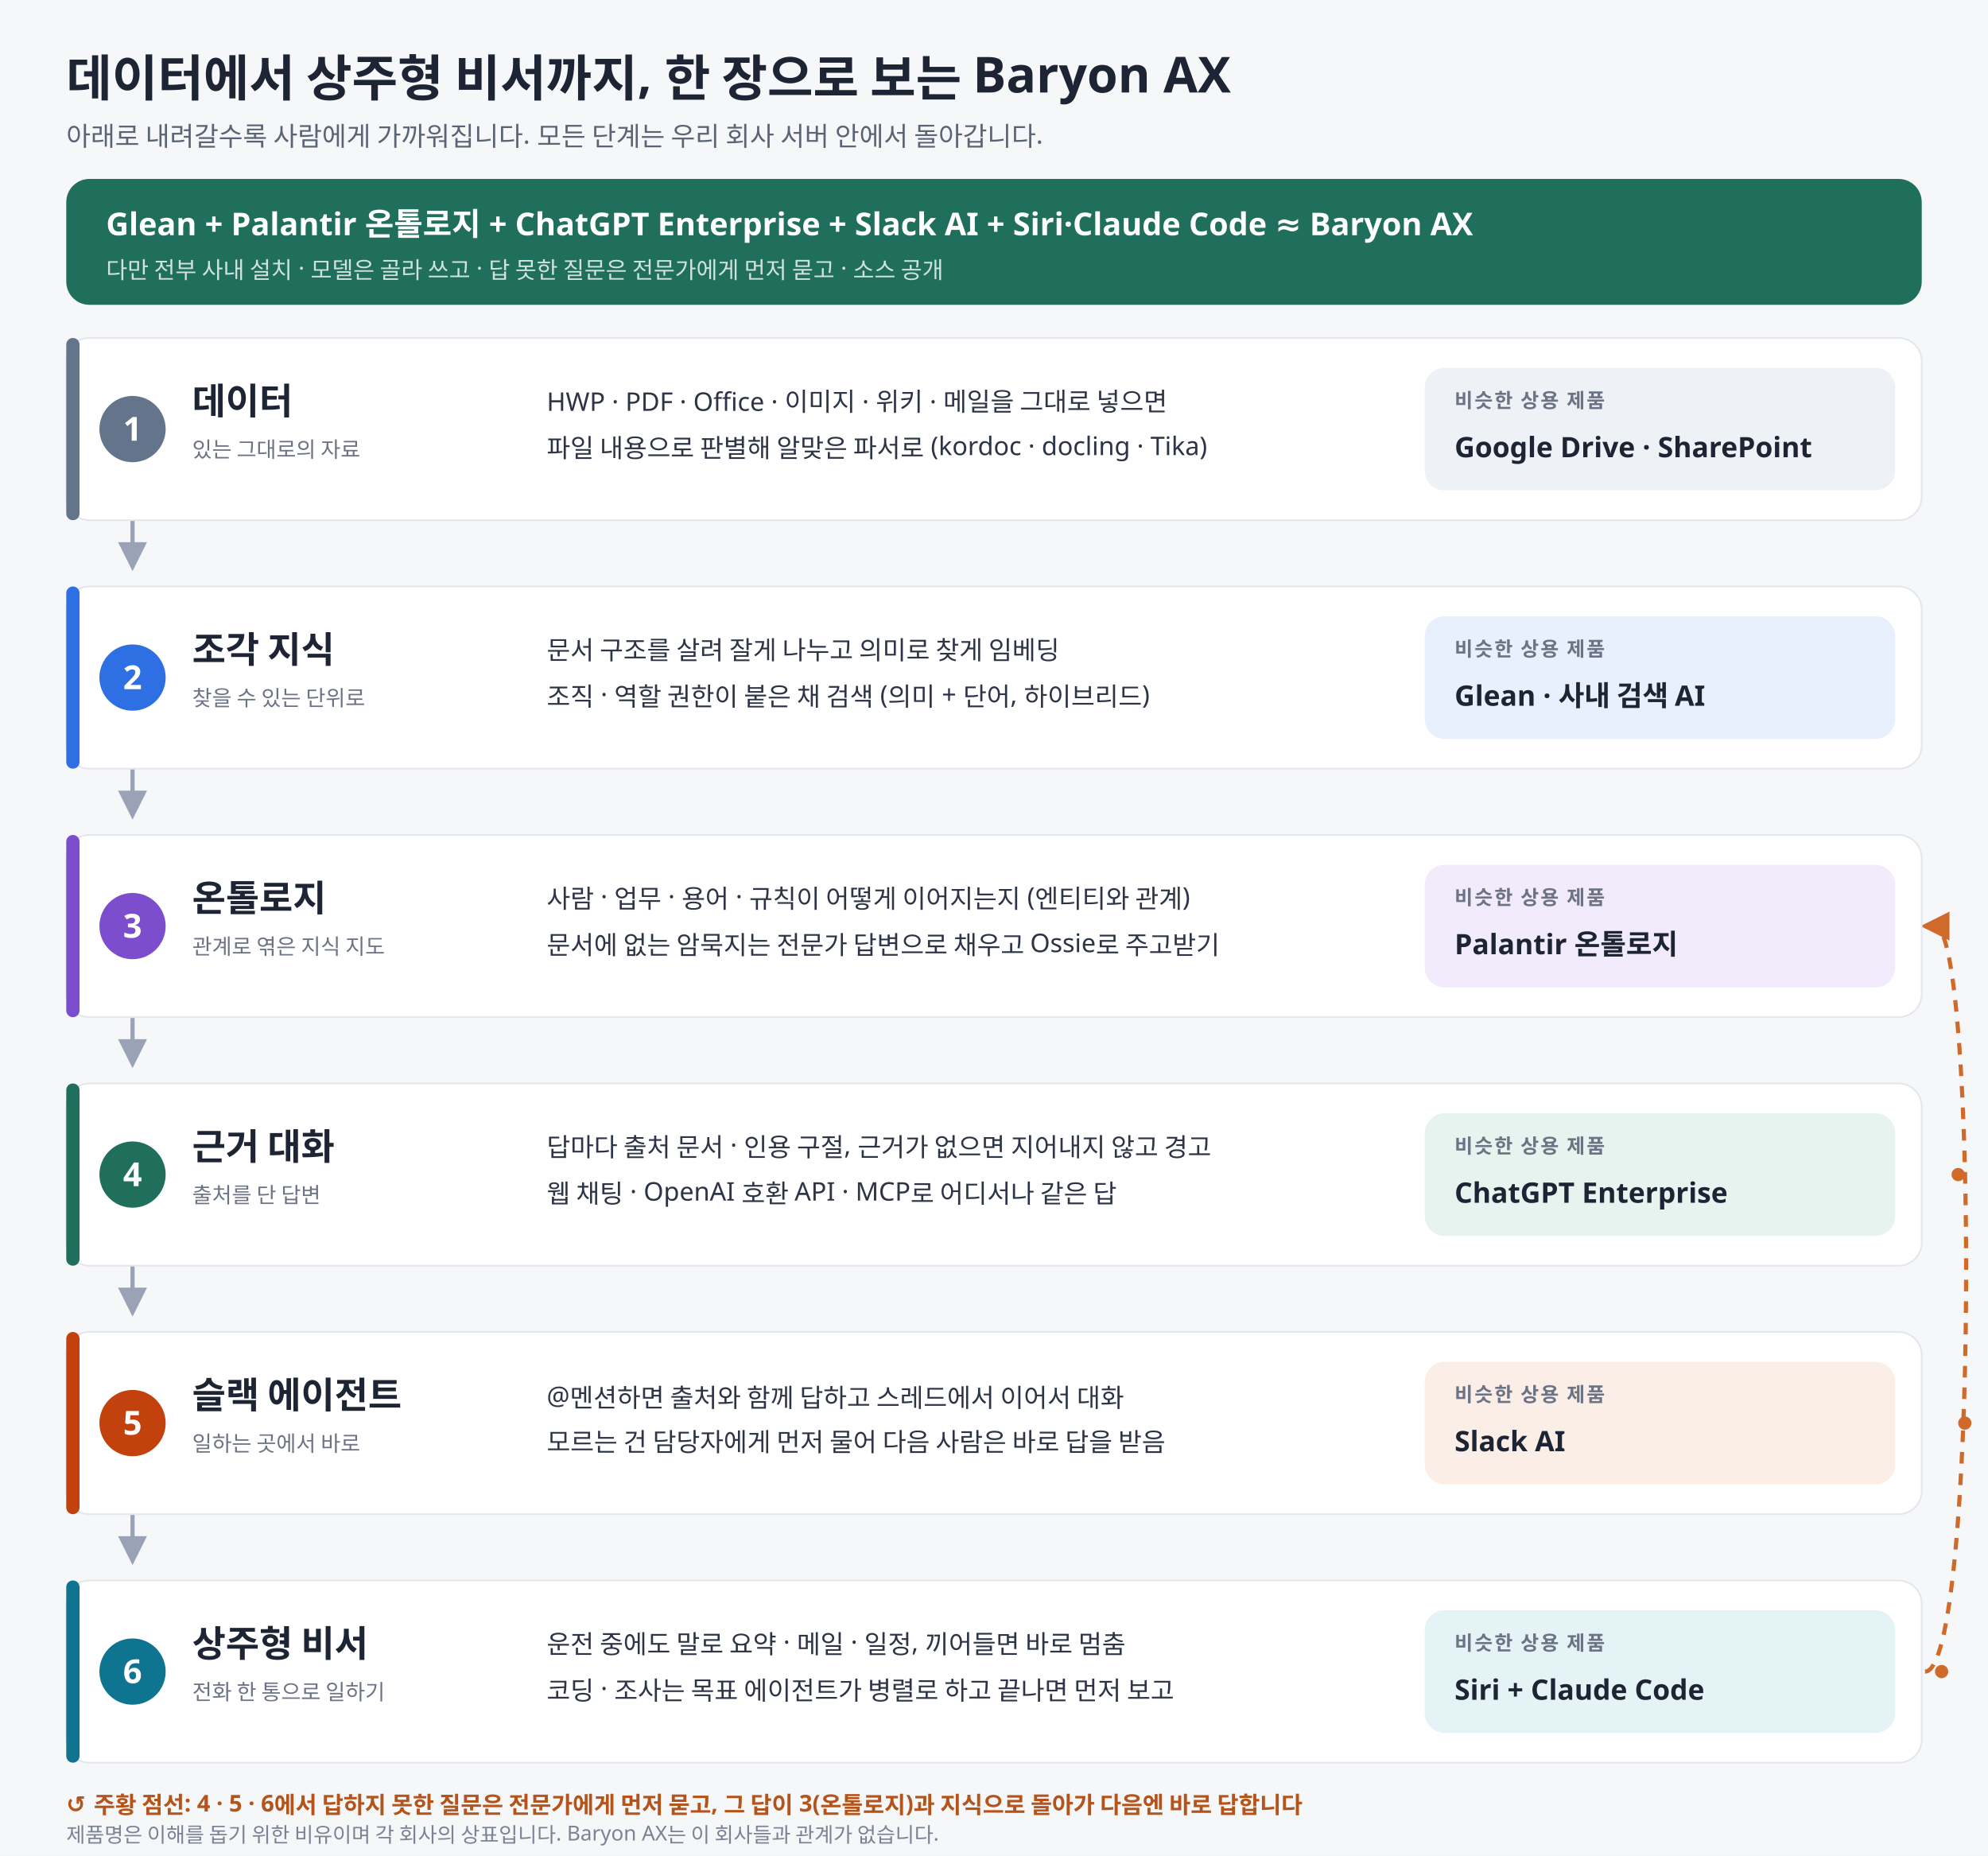
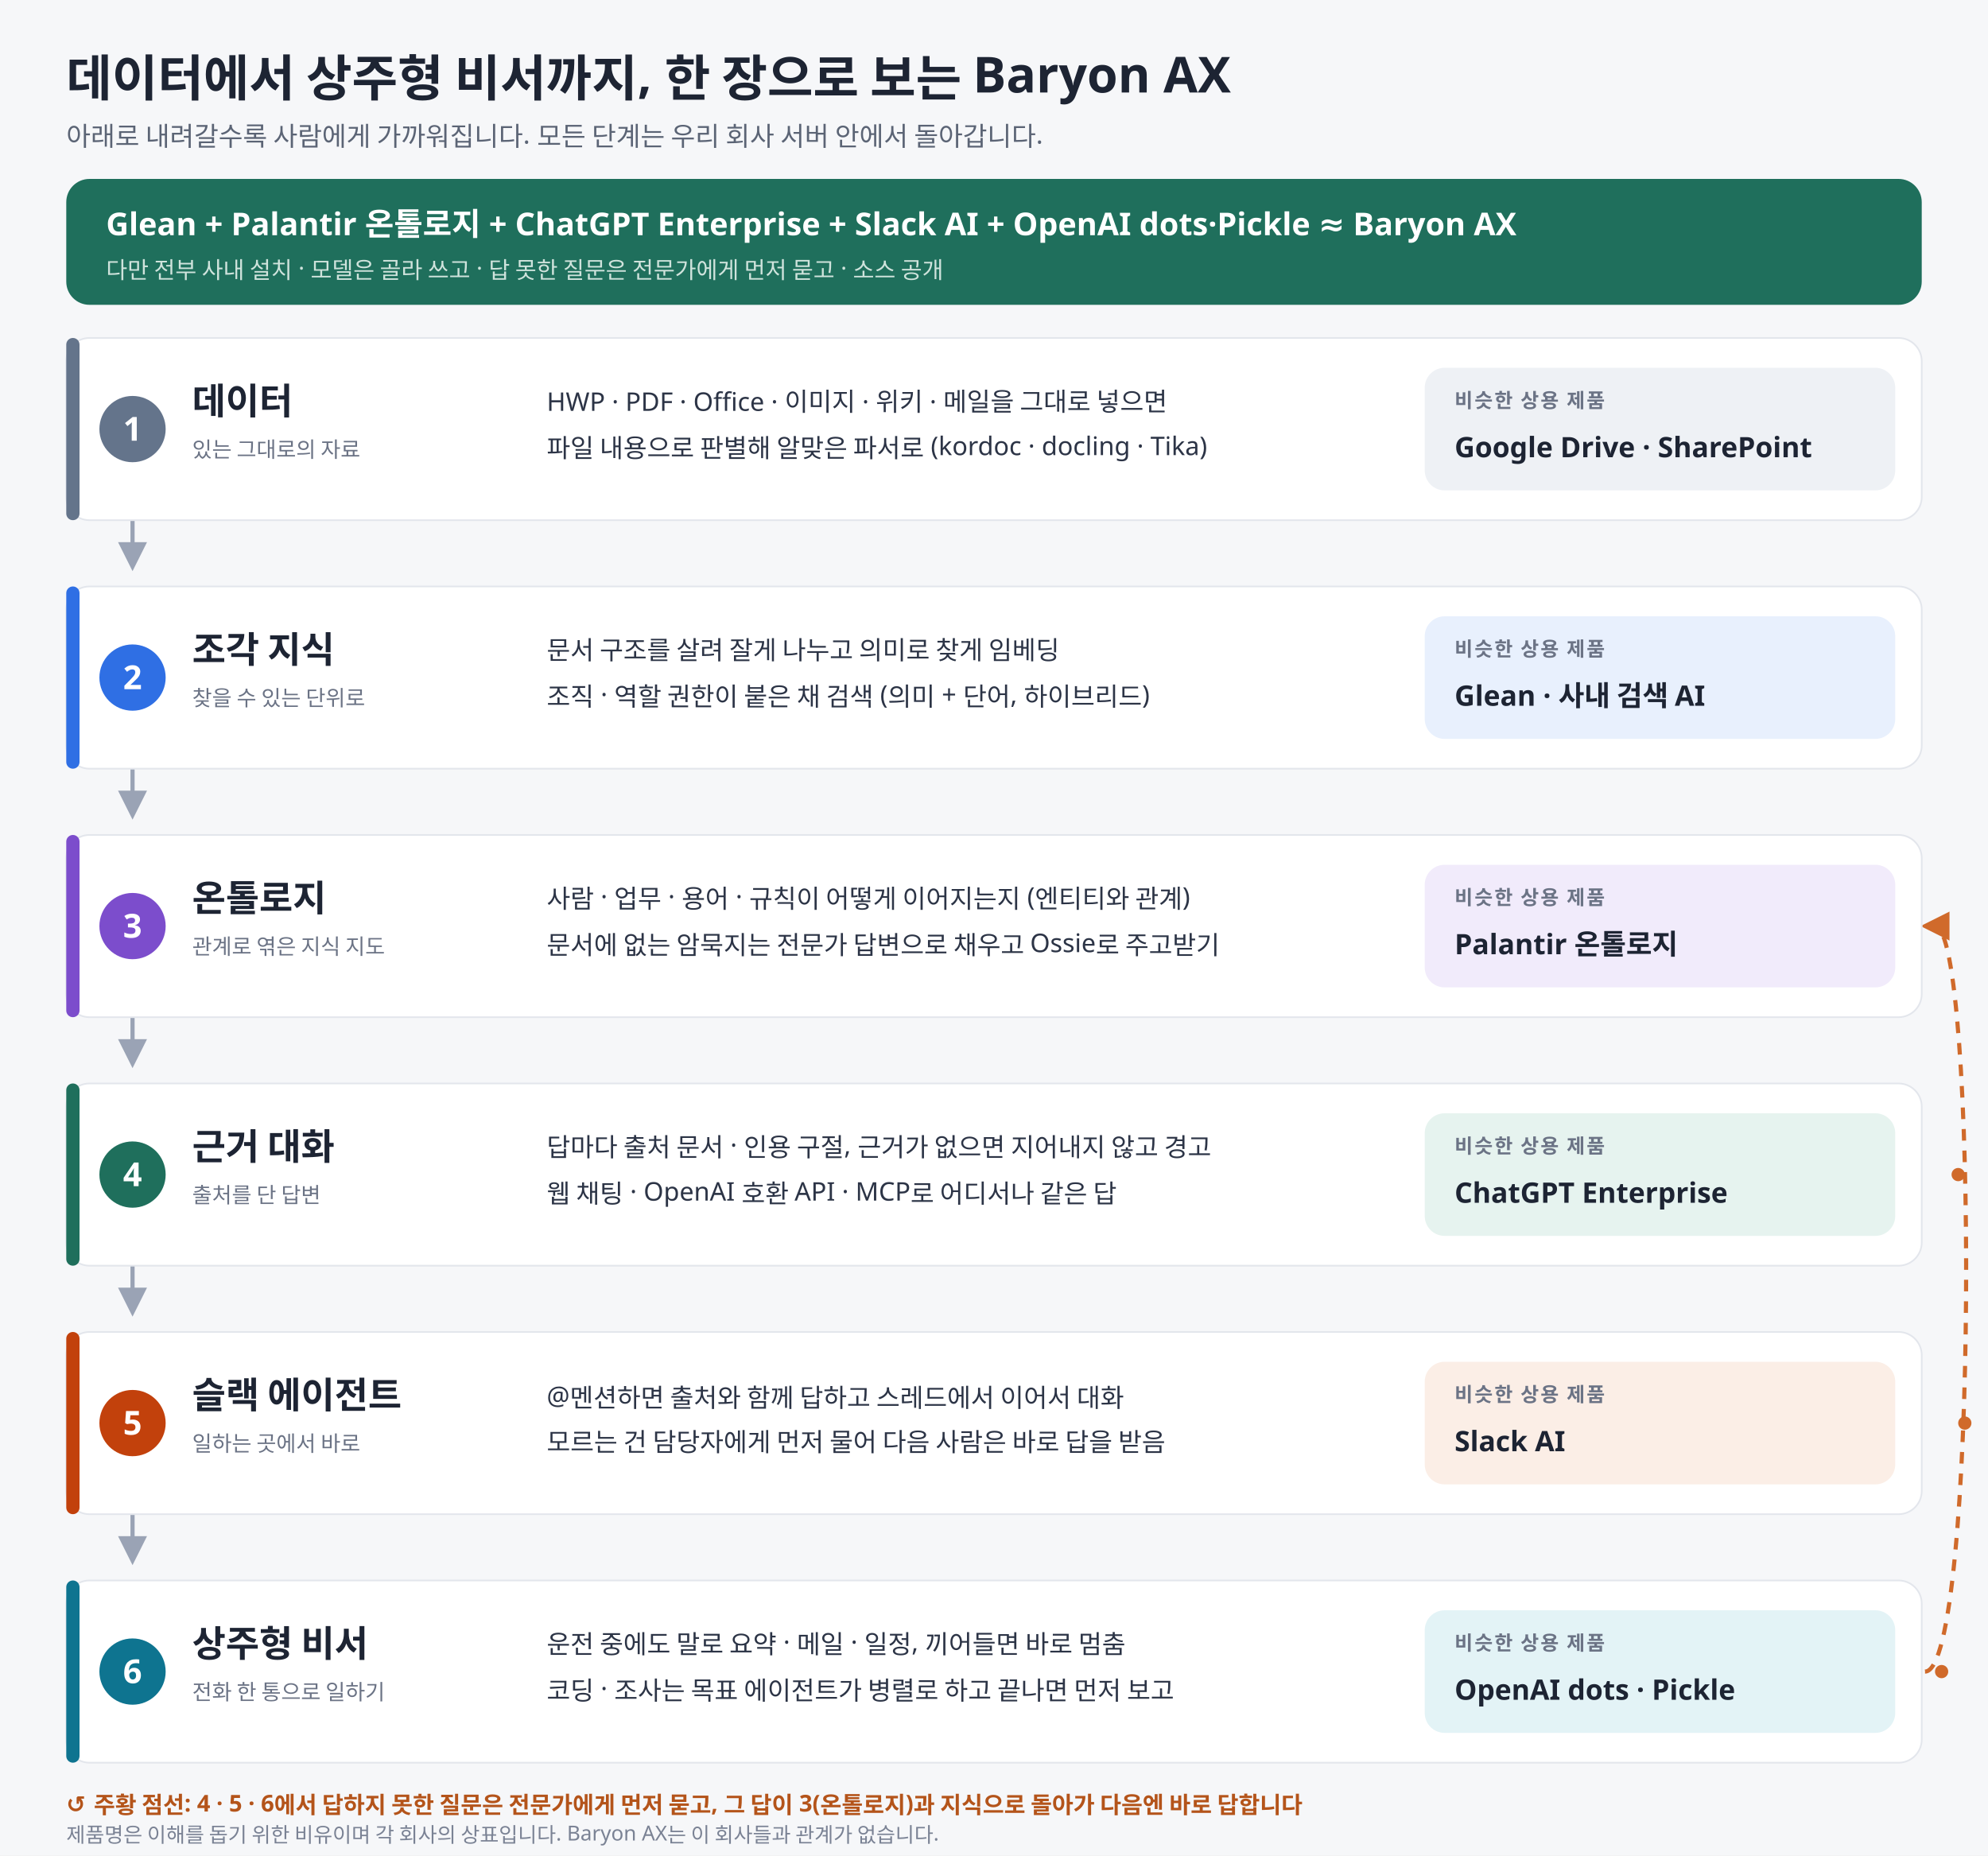
<svg xmlns="http://www.w3.org/2000/svg" viewBox="0 0 1200 1120" width="1200" height="1120" role="img" aria-labelledby="t d">
  <defs>
    <style>
      text { font-family: "Pretendard", "Apple SD Gothic Neo", "Noto Sans KR", "Malgun Gothic", system-ui, sans-serif; fill: #1d2433; }
      .h1 { font-size: 30px; font-weight: 800; }
      .sub { font-size: 16px; fill: #5b6475; }
      .formula { font-size: 19px; font-weight: 700; fill: #ffffff; }
      .formula-sub { font-size: 14px; fill: #cfe3dc; }
      .num { font-size: 20px; font-weight: 800; fill: #ffffff; }
      .name { font-size: 22px; font-weight: 800; }
      .tag { font-size: 13px; fill: #6b7385; }
      .line { font-size: 15.5px; fill: #2c3446; }
      .like { font-size: 12px; font-weight: 700; fill: #6b7385; letter-spacing: 1px; }
      .prod { font-size: 17px; font-weight: 800; }
      .loop { font-size: 14px; font-weight: 700; fill: #b4541a; }
      .foot { font-size: 12.5px; fill: #7a8294; }
    </style>
    <marker id="arrow" viewBox="0 0 10 10" refX="5" refY="5" markerWidth="7" markerHeight="7" orient="auto-start-reverse">
      <path d="M0,0 L10,5 L0,10 z" fill="#9aa3b5" />
    </marker>
    <marker id="arrow-loop" viewBox="0 0 10 10" refX="5" refY="5" markerWidth="7" markerHeight="7" orient="auto-start-reverse">
      <path d="M0,0 L10,5 L0,10 z" fill="#d06a2b" />
    </marker>
  </defs>
  <rect width="1200" height="1120" fill="#f6f7f9" />
  <text x="40" y="58" class="h1">데이터에서 상주형 비서까지, 한 장으로 보는 Baryon AX</text>
  <text x="40" y="88" class="sub">아래로 내려갈수록 사람에게 가까워집니다. 모든 단계는 우리 회사 서버 안에서 돌아갑니다.</text>
  <rect x="40" y="108" width="1120" height="76" rx="14" fill="#1f6f5c" />
-   <text x="64" y="142" class="formula">Glean + Palantir 온톨로지 + ChatGPT Enterprise + Slack AI + Siri·Claude Code  ≈  Baryon AX</text>
+   <text x="64" y="142" class="formula">Glean + Palantir 온톨로지 + ChatGPT Enterprise + Slack AI + OpenAI dots·Pickle  ≈  Baryon AX</text>
  <text x="64" y="168" class="formula-sub">다만 전부 사내 설치 · 모델은 골라 쓰고 · 답 못한 질문은 전문가에게 먼저 묻고 · 소스 공개</text>
  <g stroke="#9aa3b5" stroke-width="2.5" fill="none" marker-end="url(#arrow)">
    <line x1="80" y1="314" x2="80" y2="336" />
    <line x1="80" y1="464" x2="80" y2="486" />
    <line x1="80" y1="614" x2="80" y2="636" />
    <line x1="80" y1="764" x2="80" y2="786" />
    <line x1="80" y1="914" x2="80" y2="936" />
  </g>
  <path d="M1162,1009 C1194,1009 1194,559 1168,559" fill="none" stroke="#d06a2b" stroke-width="2.5" stroke-dasharray="7 6" marker-end="url(#arrow-loop)" />
  <g fill="#d06a2b">
    <circle cx="1182" cy="709" r="4" />
    <circle cx="1186" cy="859" r="4" />
    <circle cx="1172" cy="1009" r="4" />
  </g>
  <g>
    <rect x="40" y="204" width="1120" height="110" rx="14" fill="#ffffff" stroke="#e3e6ec" />
    <rect x="40" y="204" width="8" height="110" rx="4" fill="#64748b" />
    <circle cx="80" cy="259" r="20" fill="#64748b" />
    <text x="80" y="266" text-anchor="middle" class="num">1</text>
    <text x="116" y="250" class="name">데이터</text>
    <text x="116" y="276" class="tag">있는 그대로의 자료</text>
    <text x="330" y="248" class="line">HWP · PDF · Office · 이미지 · 위키 · 메일을 그대로 넣으면</text>
    <text x="330" y="276" class="line">파일 내용으로 판별해 알맞은 파서로 (kordoc · docling · Tika)</text>
    <rect x="860" y="222" width="284" height="74" rx="12" fill="#eef1f5" />
    <text x="878" y="246" class="like">비슷한 상용 제품</text>
    <text x="878" y="276" class="prod" fill="#475569">Google Drive · SharePoint</text>
  </g>
  <g>
    <rect x="40" y="354" width="1120" height="110" rx="14" fill="#ffffff" stroke="#e3e6ec" />
    <rect x="40" y="354" width="8" height="110" rx="4" fill="#2f6fe4" />
    <circle cx="80" cy="409" r="20" fill="#2f6fe4" />
    <text x="80" y="416" text-anchor="middle" class="num">2</text>
    <text x="116" y="400" class="name">조각 지식</text>
    <text x="116" y="426" class="tag">찾을 수 있는 단위로</text>
    <text x="330" y="398" class="line">문서 구조를 살려 잘게 나누고 의미로 찾게 임베딩</text>
    <text x="330" y="426" class="line">조직 · 역할 권한이 붙은 채 검색 (의미 + 단어, 하이브리드)</text>
    <rect x="860" y="372" width="284" height="74" rx="12" fill="#e8f0fd" />
    <text x="878" y="396" class="like">비슷한 상용 제품</text>
    <text x="878" y="426" class="prod" fill="#1f56b8">Glean · 사내 검색 AI</text>
  </g>
  <g>
    <rect x="40" y="504" width="1120" height="110" rx="14" fill="#ffffff" stroke="#e3e6ec" />
    <rect x="40" y="504" width="8" height="110" rx="4" fill="#7c4dcc" />
    <circle cx="80" cy="559" r="20" fill="#7c4dcc" />
    <text x="80" y="566" text-anchor="middle" class="num">3</text>
    <text x="116" y="550" class="name">온톨로지</text>
    <text x="116" y="576" class="tag">관계로 엮은 지식 지도</text>
    <text x="330" y="548" class="line">사람 · 업무 · 용어 · 규칙이 어떻게 이어지는지 (엔티티와 관계)</text>
    <text x="330" y="576" class="line">문서에 없는 암묵지는 전문가 답변으로 채우고 Ossie로 주고받기</text>
    <rect x="860" y="522" width="284" height="74" rx="12" fill="#f1ebfb" />
    <text x="878" y="546" class="like">비슷한 상용 제품</text>
    <text x="878" y="576" class="prod" fill="#5b2fa8">Palantir 온톨로지</text>
  </g>
  <g>
    <rect x="40" y="654" width="1120" height="110" rx="14" fill="#ffffff" stroke="#e3e6ec" />
    <rect x="40" y="654" width="8" height="110" rx="4" fill="#1f6f5c" />
    <circle cx="80" cy="709" r="20" fill="#1f6f5c" />
    <text x="80" y="716" text-anchor="middle" class="num">4</text>
    <text x="116" y="700" class="name">근거 대화</text>
    <text x="116" y="726" class="tag">출처를 단 답변</text>
    <text x="330" y="698" class="line">답마다 출처 문서 · 인용 구절, 근거가 없으면 지어내지 않고 경고</text>
    <text x="330" y="726" class="line">웹 채팅 · OpenAI 호환 API · MCP로 어디서나 같은 답</text>
    <rect x="860" y="672" width="284" height="74" rx="12" fill="#e6f3ef" />
    <text x="878" y="696" class="like">비슷한 상용 제품</text>
    <text x="878" y="726" class="prod" fill="#17594a">ChatGPT Enterprise</text>
  </g>
  <g>
    <rect x="40" y="804" width="1120" height="110" rx="14" fill="#ffffff" stroke="#e3e6ec" />
    <rect x="40" y="804" width="8" height="110" rx="4" fill="#c2410c" />
    <circle cx="80" cy="859" r="20" fill="#c2410c" />
    <text x="80" y="866" text-anchor="middle" class="num">5</text>
    <text x="116" y="850" class="name">슬랙 에이전트</text>
    <text x="116" y="876" class="tag">일하는 곳에서 바로</text>
    <text x="330" y="848" class="line">@멘션하면 출처와 함께 답하고 스레드에서 이어서 대화</text>
    <text x="330" y="876" class="line">모르는 건 담당자에게 먼저 물어 다음 사람은 바로 답을 받음</text>
    <rect x="860" y="822" width="284" height="74" rx="12" fill="#fbeee6" />
    <text x="878" y="846" class="like">비슷한 상용 제품</text>
    <text x="878" y="876" class="prod" fill="#9a3412">Slack AI</text>
  </g>
  <g>
    <rect x="40" y="954" width="1120" height="110" rx="14" fill="#ffffff" stroke="#e3e6ec" />
    <rect x="40" y="954" width="8" height="110" rx="4" fill="#0e7490" />
    <circle cx="80" cy="1009" r="20" fill="#0e7490" />
    <text x="80" y="1016" text-anchor="middle" class="num">6</text>
    <text x="116" y="1000" class="name">상주형 비서</text>
    <text x="116" y="1026" class="tag">전화 한 통으로 일하기</text>
    <text x="330" y="998" class="line">운전 중에도 말로 요약 · 메일 · 일정, 끼어들면 바로 멈춤</text>
    <text x="330" y="1026" class="line">코딩 · 조사는 목표 에이전트가 병렬로 하고 끝나면 먼저 보고</text>
    <rect x="860" y="972" width="284" height="74" rx="12" fill="#e3f3f6" />
    <text x="878" y="996" class="like">비슷한 상용 제품</text>
-     <text x="878" y="1026" class="prod" fill="#0b5566">Siri + Claude Code</text>
+     <text x="878" y="1026" class="prod" fill="#0b5566">OpenAI dots · Pickle</text>
  </g>
  <text x="40" y="1094" class="loop">↺ 주황 점선: 4 · 5 · 6에서 답하지 못한 질문은 전문가에게 먼저 묻고, 그 답이 3(온톨로지)과 지식으로 돌아가 다음엔 바로 답합니다</text>
  <text x="40" y="1112" class="foot">제품명은 이해를 돕기 위한 비유이며 각 회사의 상표입니다. Baryon AX는 이 회사들과 관계가 없습니다.</text>
</svg>
